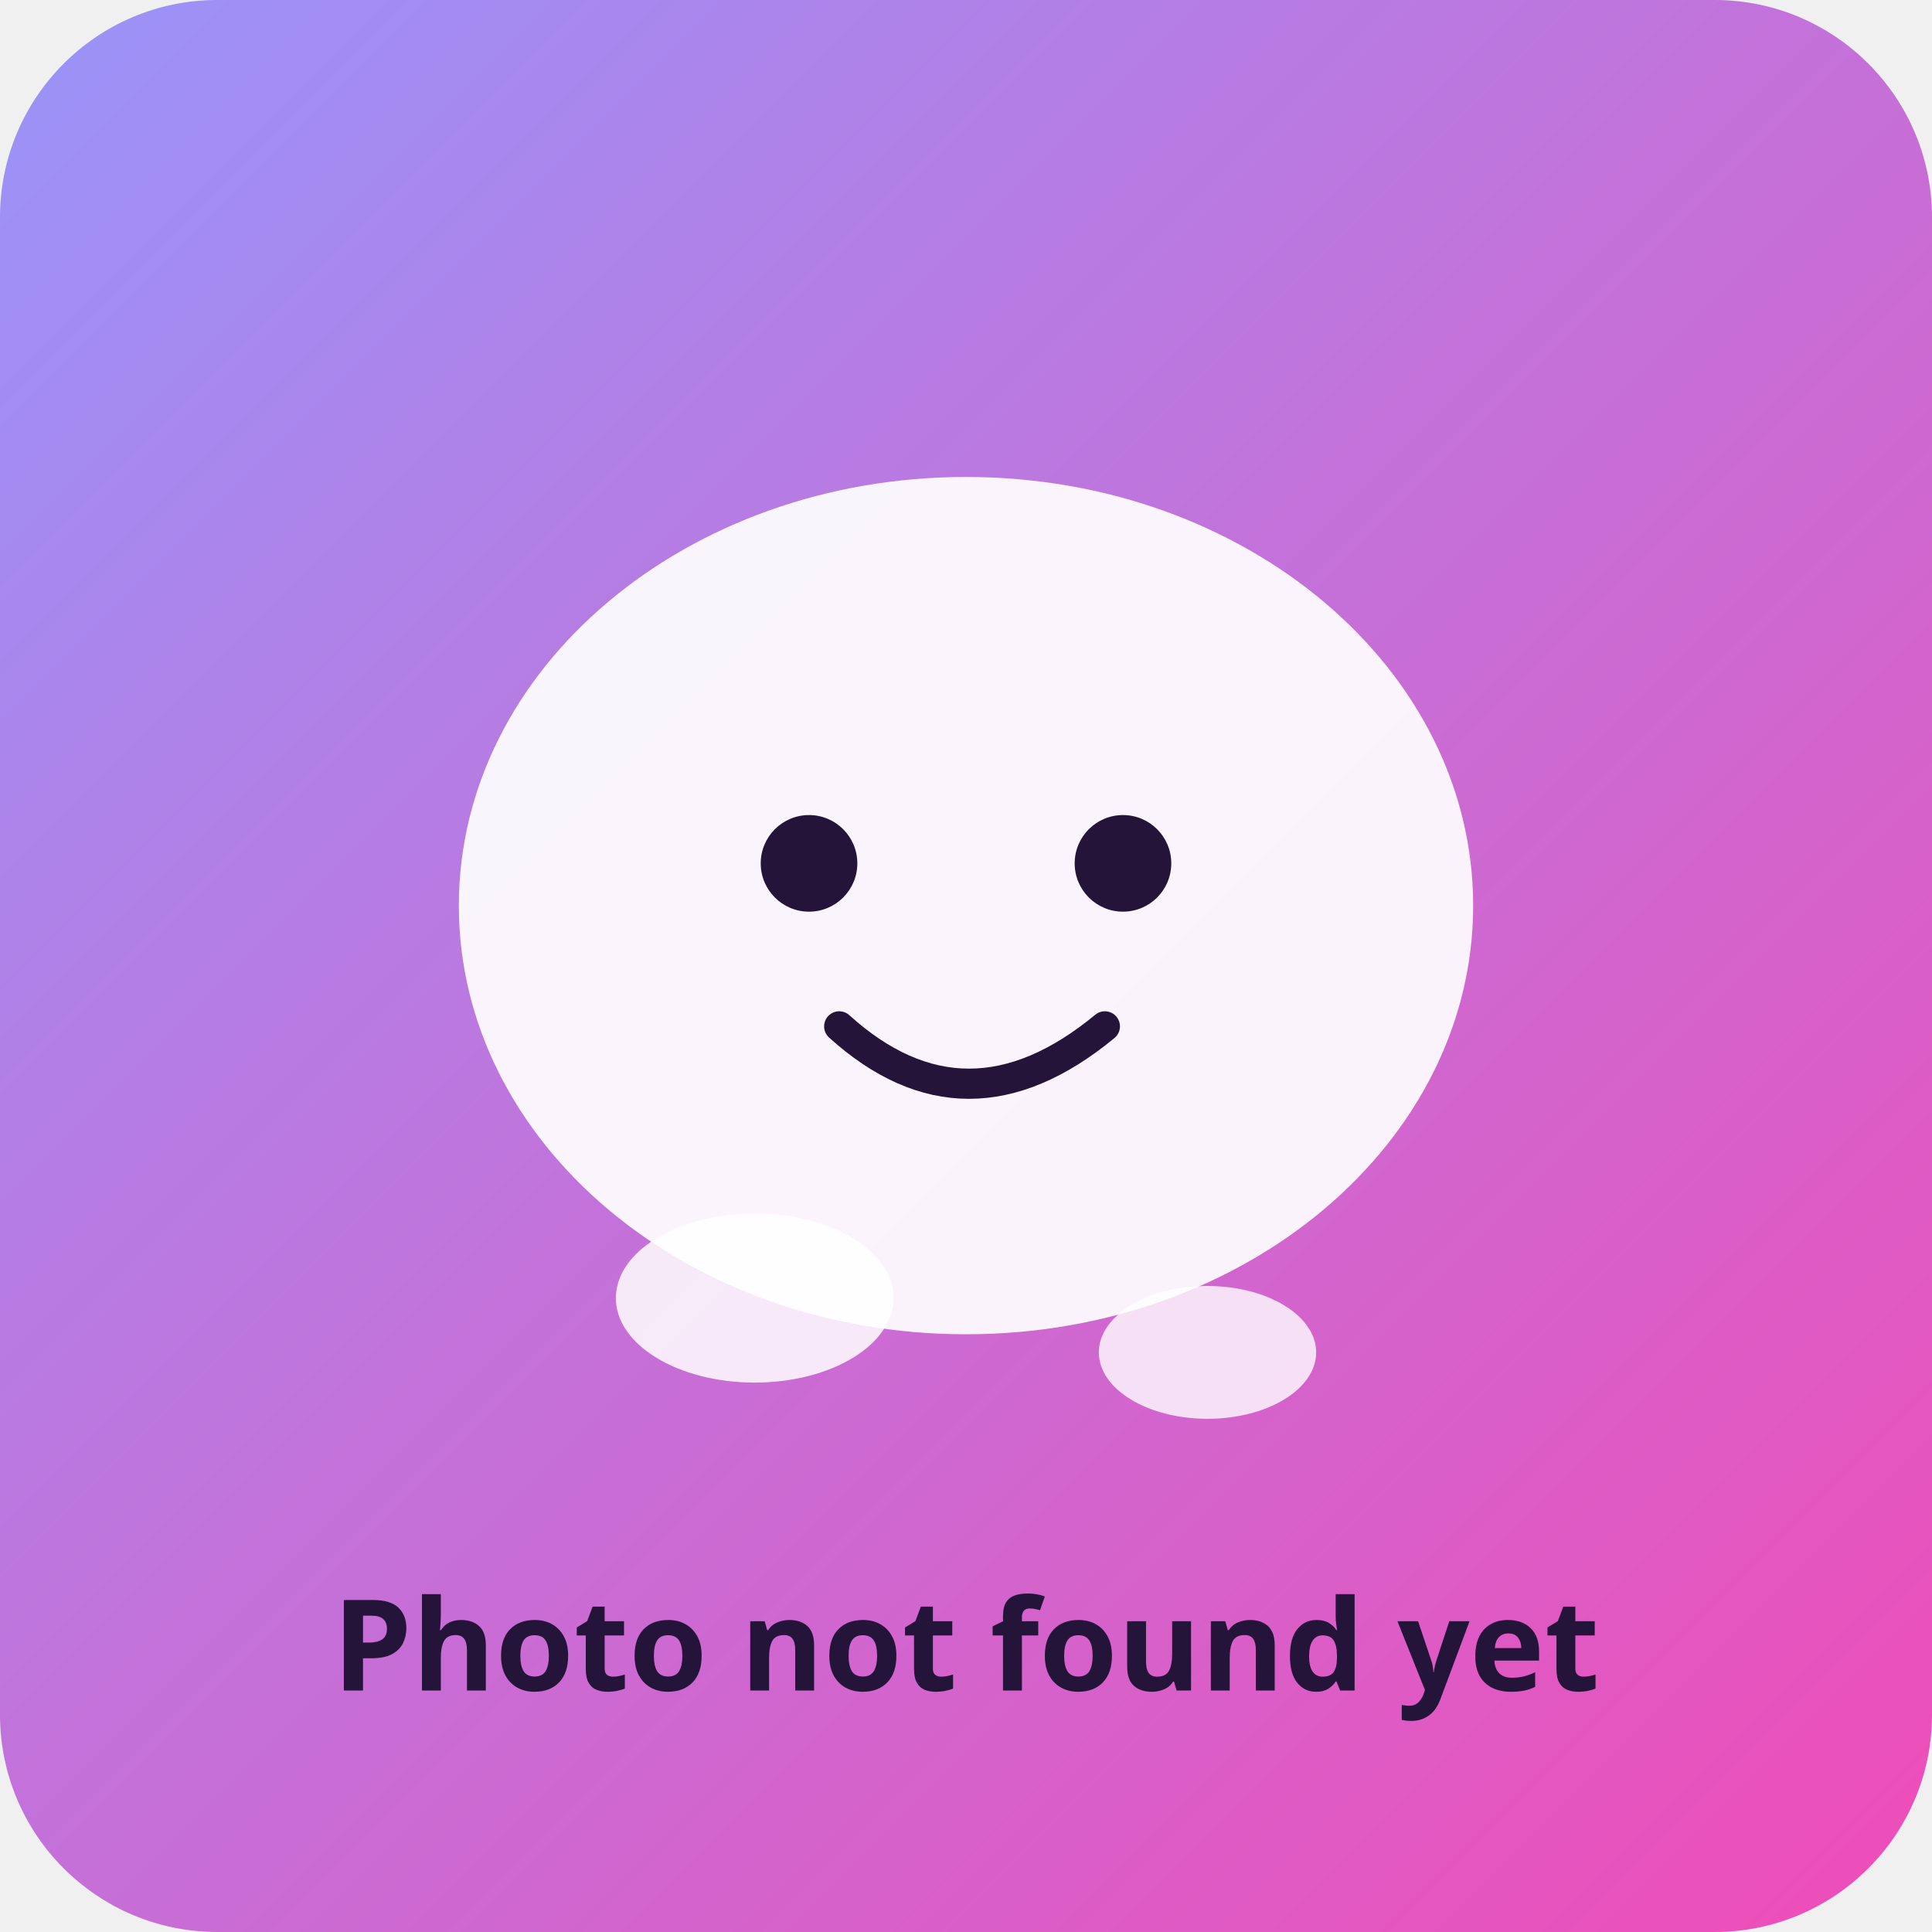
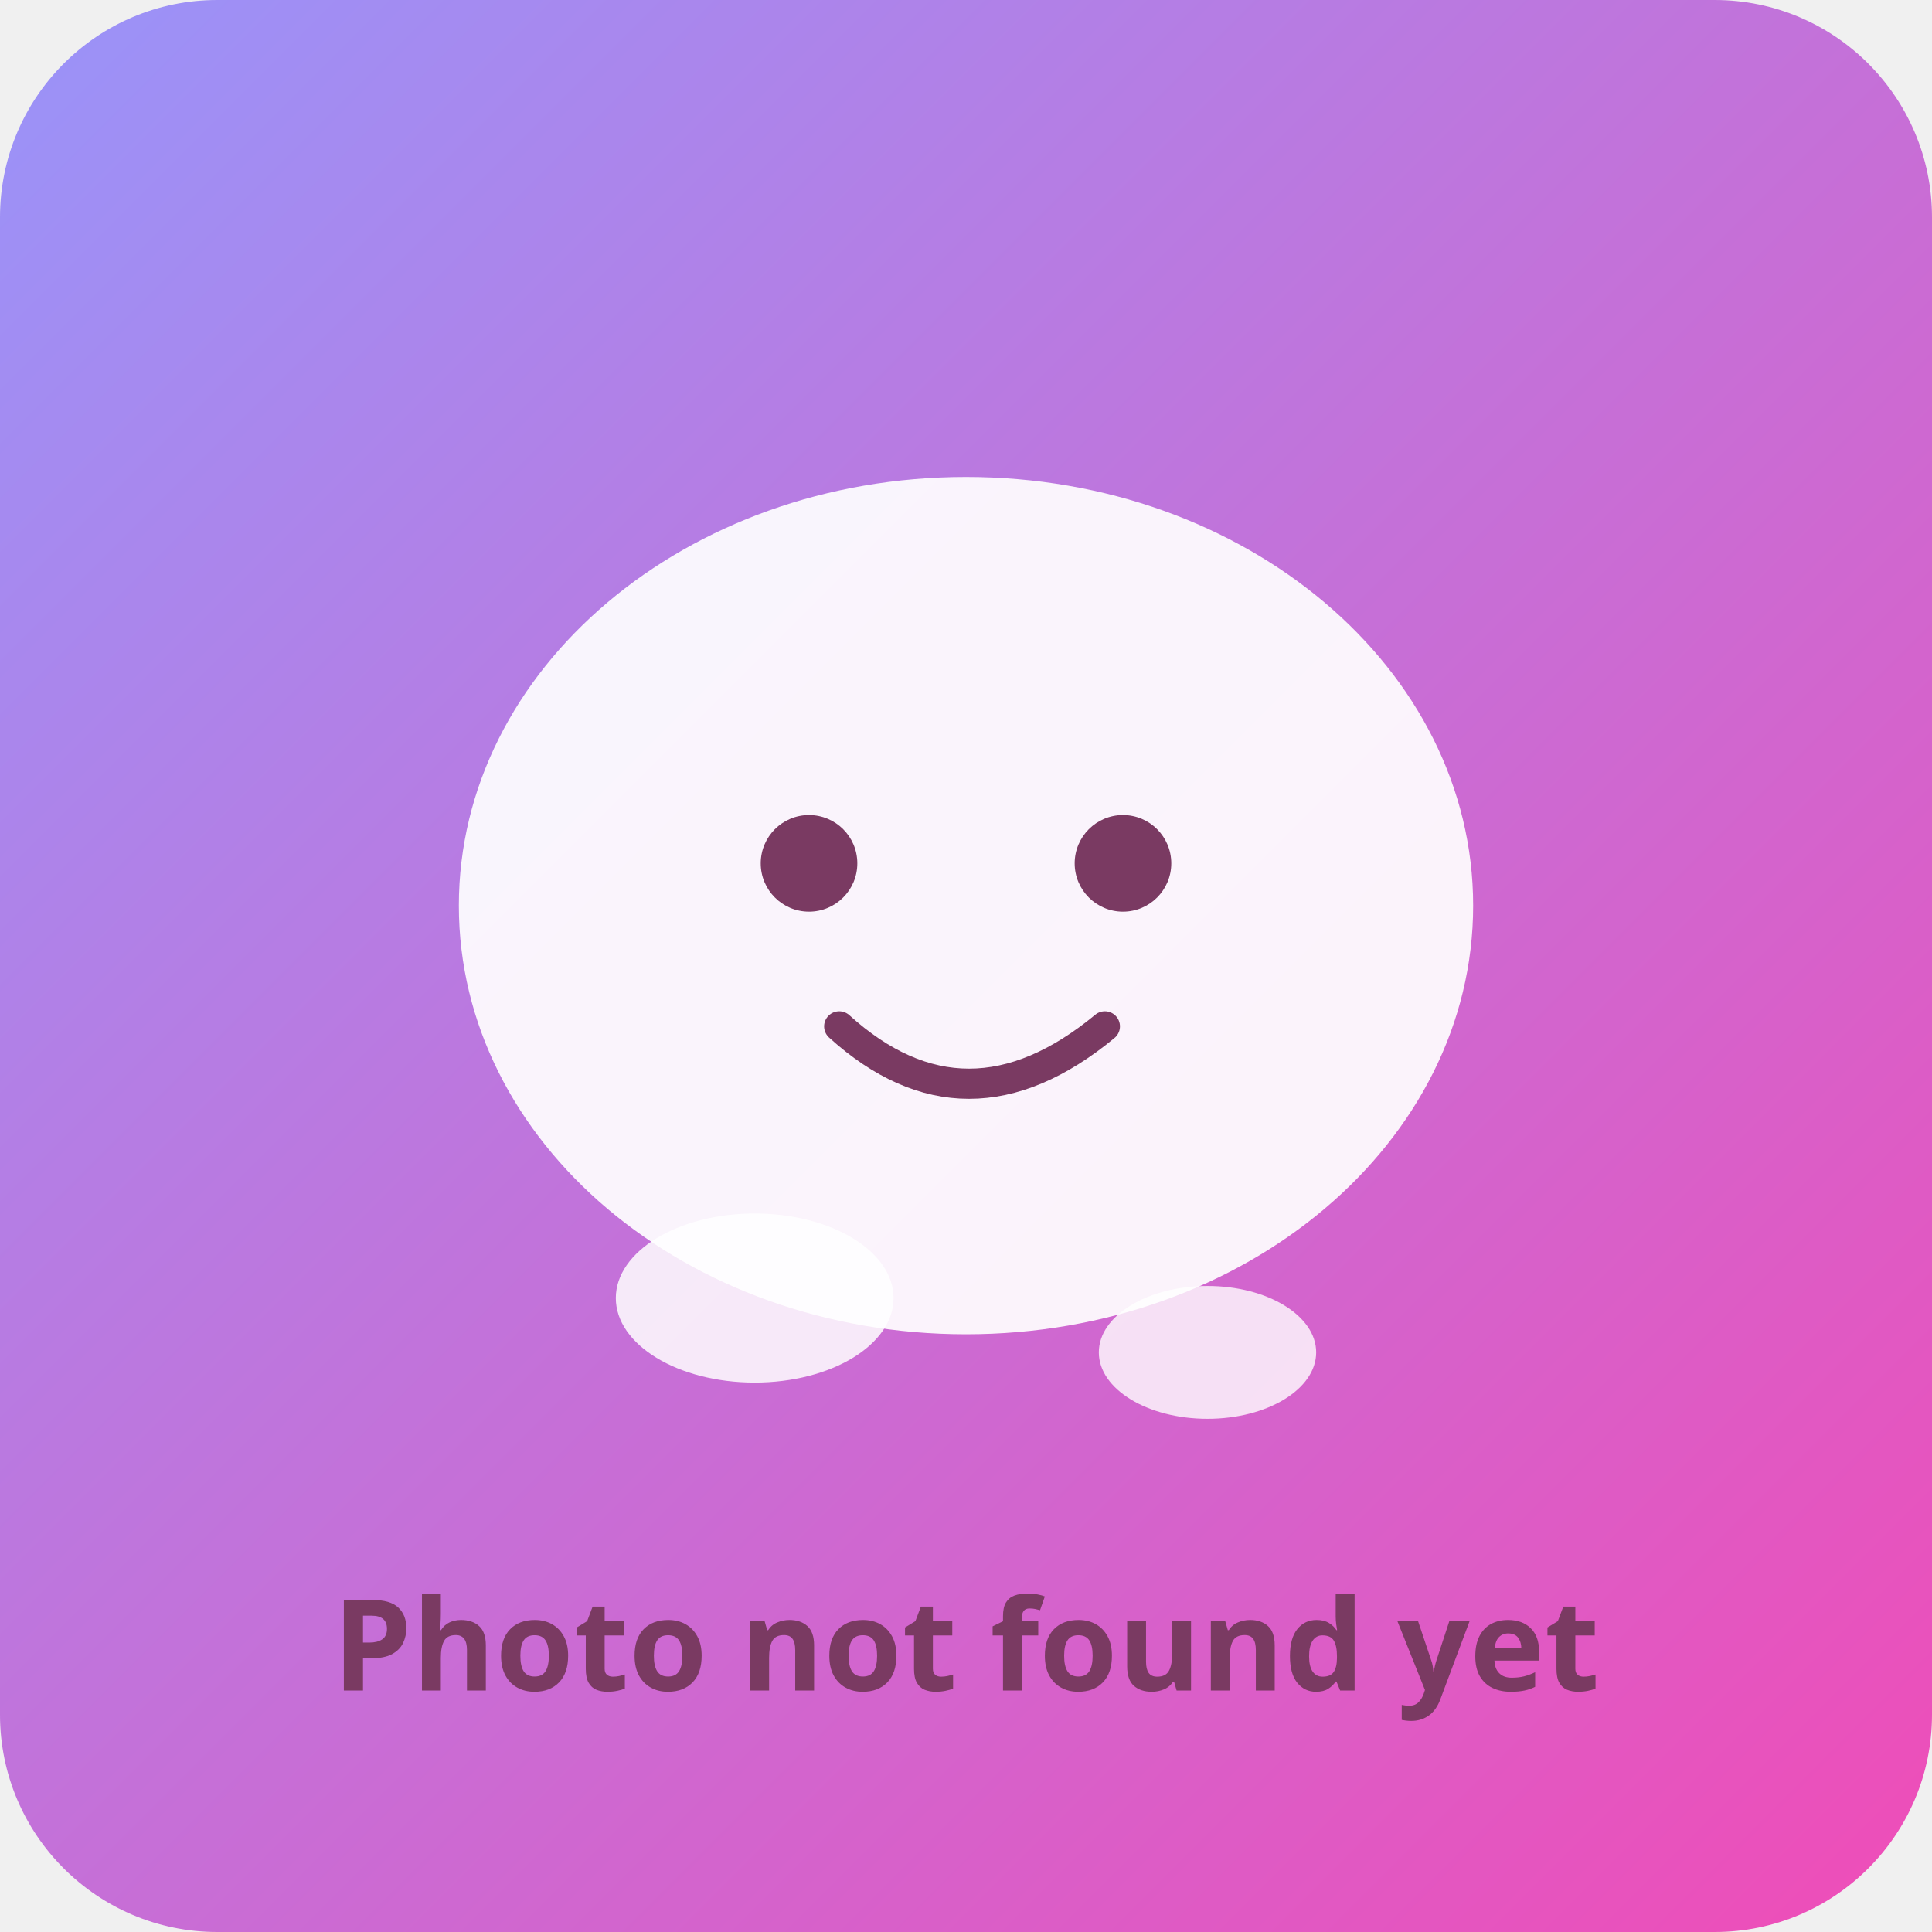
<svg xmlns="http://www.w3.org/2000/svg" viewBox="0 0 640 640" role="img" aria-label="Placeholder drawing, not a photo of Mermaid Dohzee">
  <defs>
    <linearGradient id="g" x1="0" y1="0" x2="1" y2="1">
      <stop offset="0" stop-color="hsl(243 90% 78%)" />
      <stop offset="1" stop-color="hsl(321 85% 62%)" />
    </linearGradient>
  </defs>
  <rect width="640" height="640" rx="72" fill="url(#g)" />
  <ellipse cx="320" cy="300" rx="168" ry="142" fill="#fff" opacity="0.92" />
  <ellipse cx="250" cy="430" rx="46" ry="28" fill="#fff" opacity="0.85" />
  <ellipse cx="400" cy="448" rx="36" ry="22" fill="#fff" opacity="0.8" />
-   <circle cx="268" cy="286" r="16" fill="#24143a" />
-   <circle cx="372" cy="286" r="16" fill="#24143a" />
-   <path d="M278 340 Q320 378 366 340" fill="none" stroke="#24143a" stroke-width="10" stroke-linecap="round" />
-   <text x="320" y="560" text-anchor="middle" font-family="Nunito, sans-serif" font-size="42" font-weight="700" fill="#24143a">Photo not found yet</text>
+   <circle cx="268" cy="286" r="16" fill="#7a3a62" />
+   <circle cx="372" cy="286" r="16" fill="#7a3a62" />
+   <path d="M278 340 Q320 378 366 340" fill="none" stroke="#7a3a62" stroke-width="10" stroke-linecap="round" />
+   <text x="320" y="560" text-anchor="middle" font-family="Nunito, sans-serif" font-size="42" font-weight="700" fill="#7a3a62">Photo not found yet</text>
</svg>
